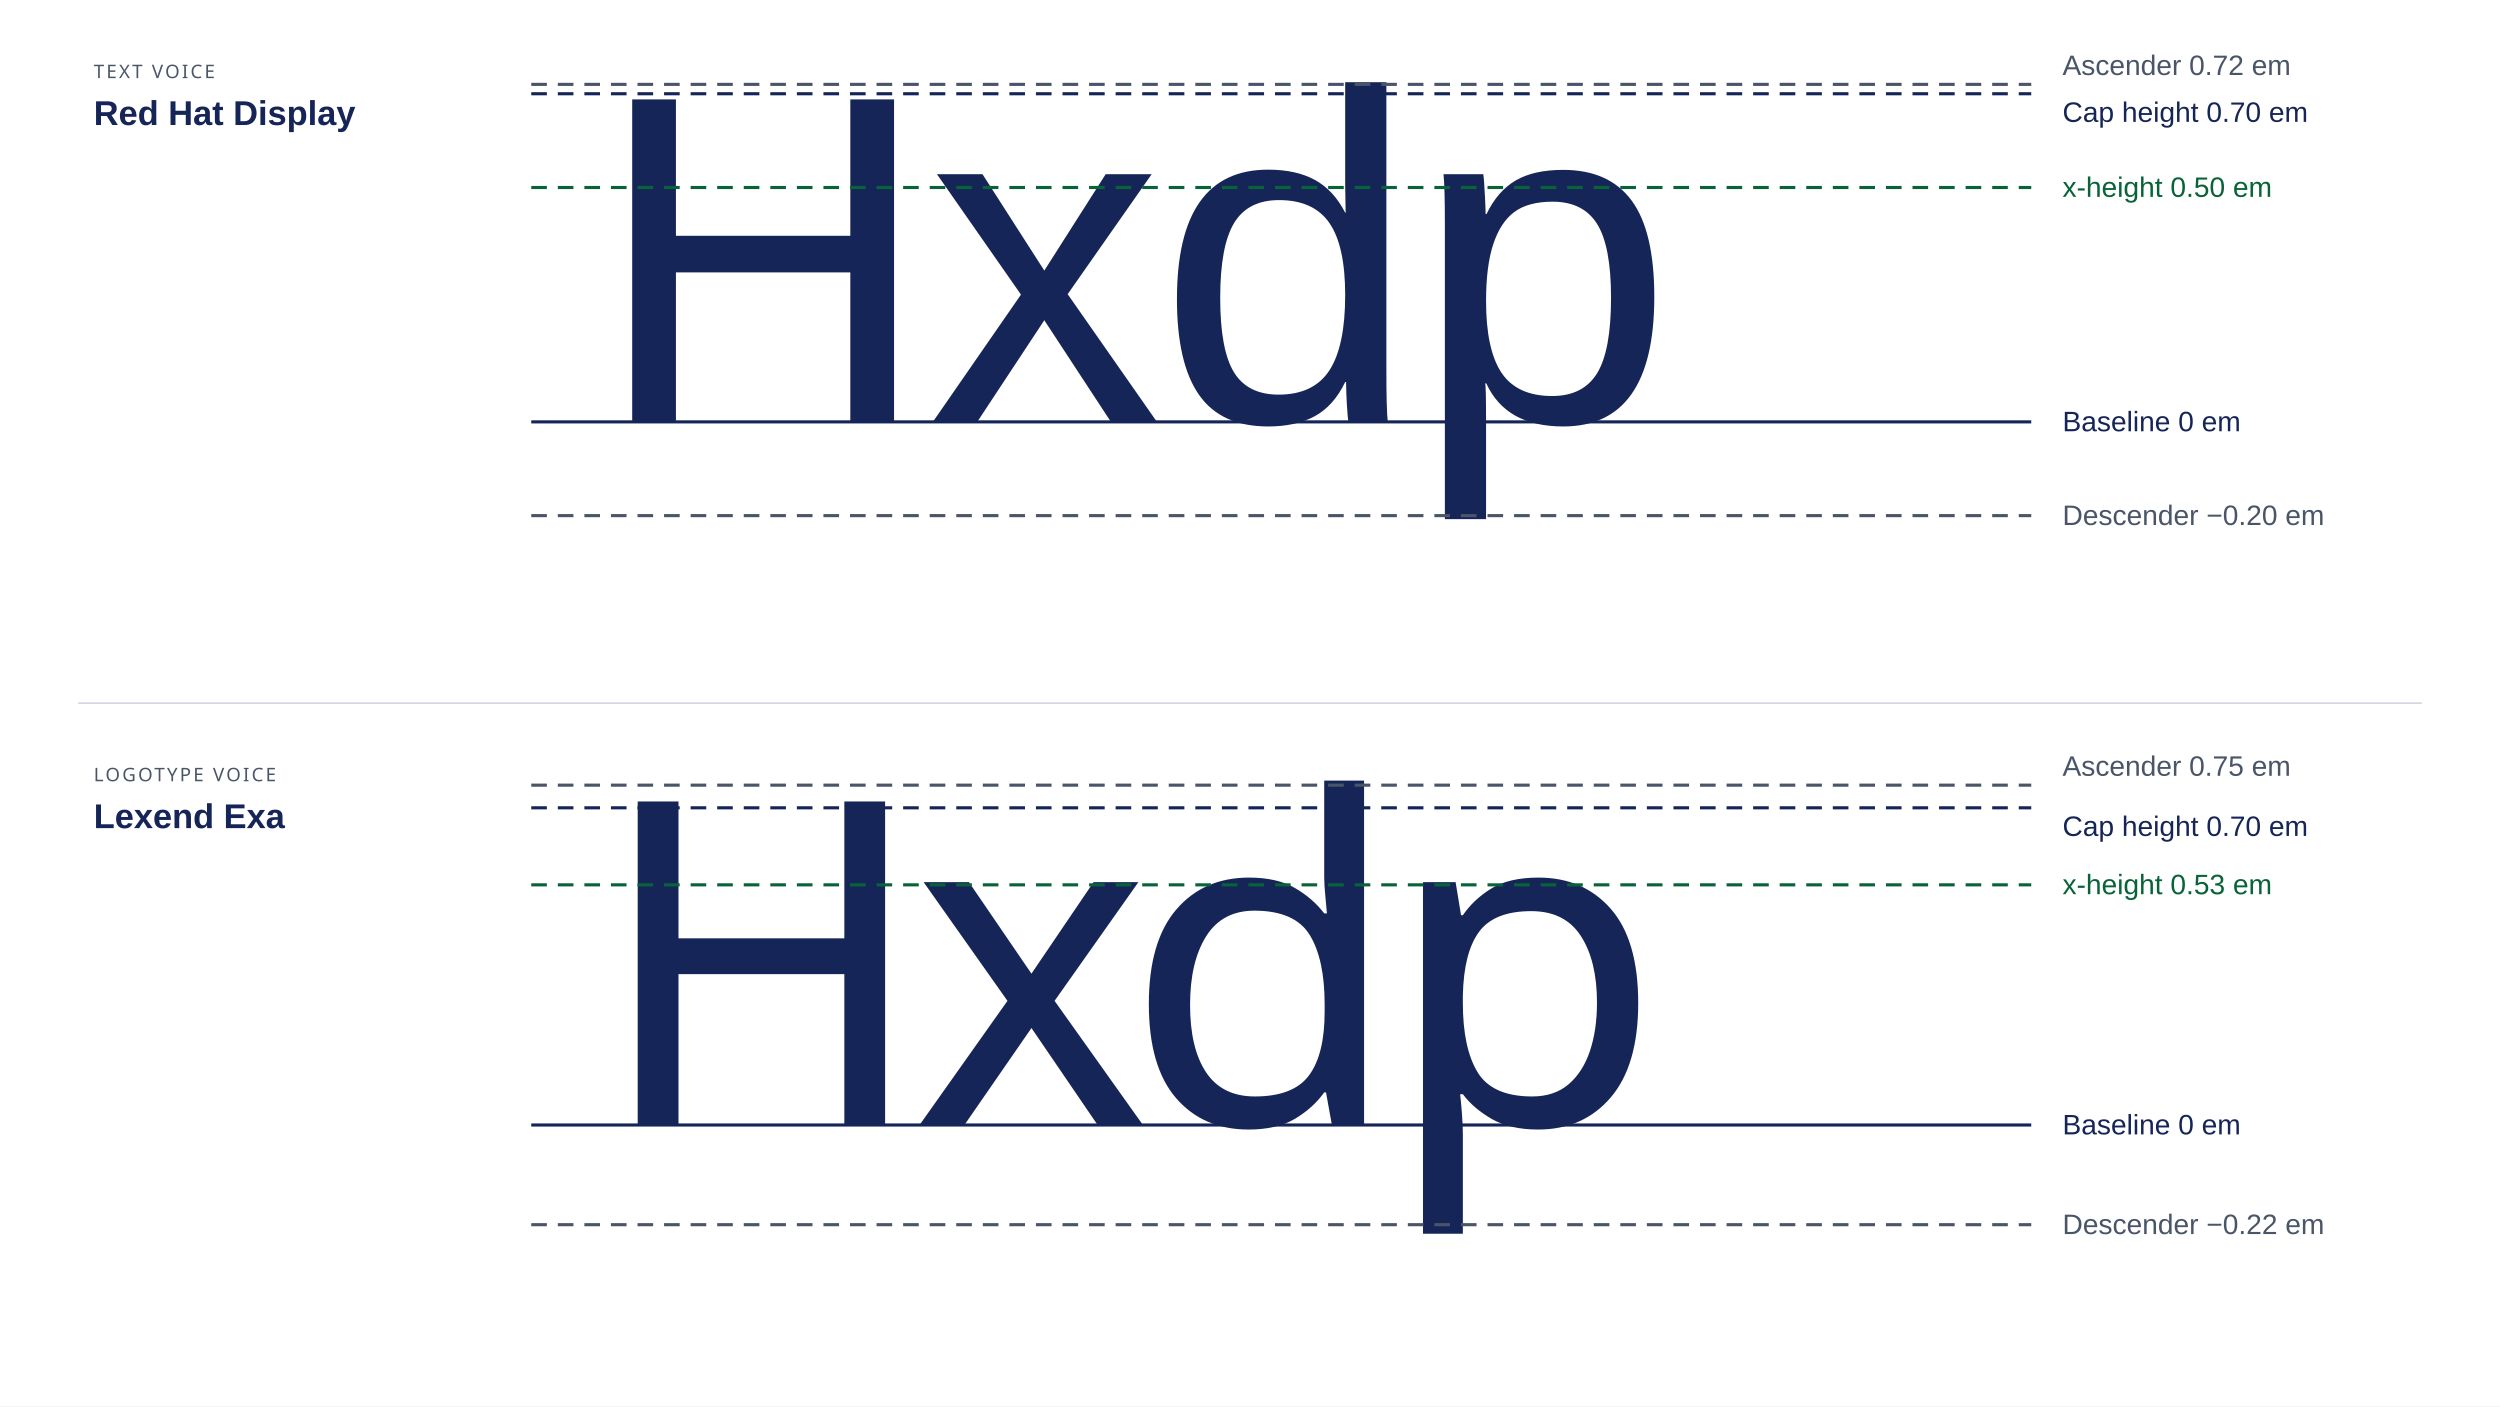
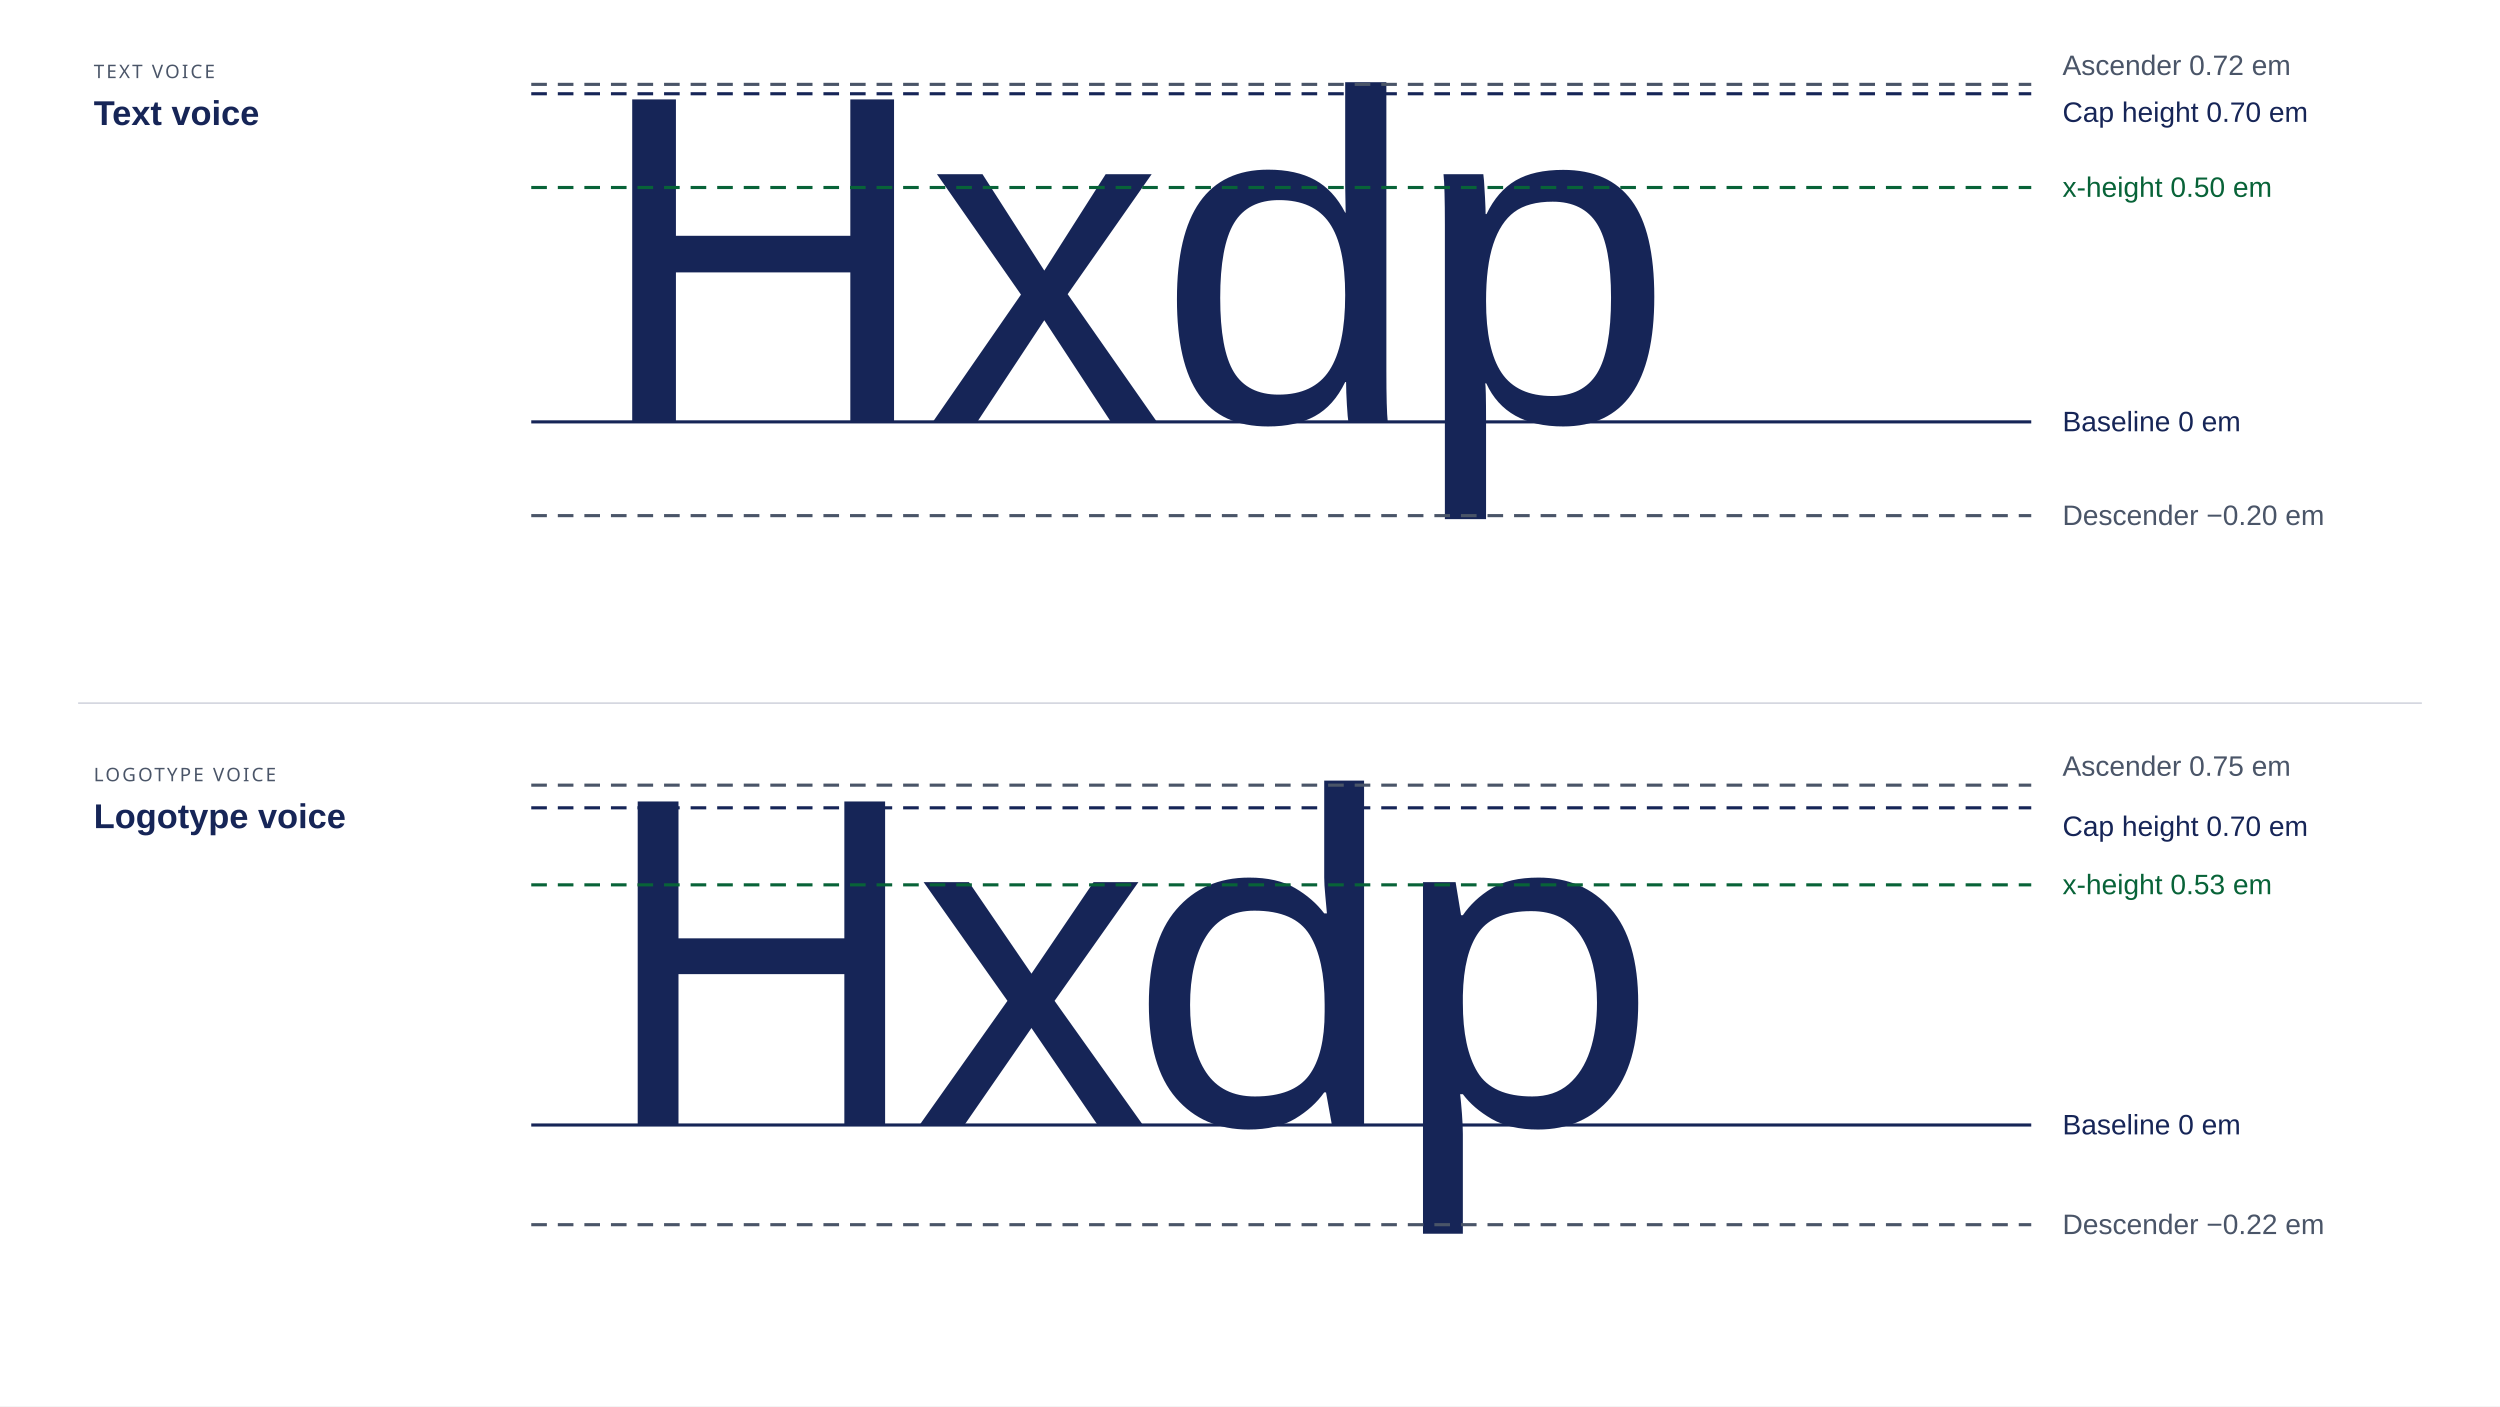
<svg xmlns="http://www.w3.org/2000/svg" viewBox="0 0 1600 900" data-export="typography-metrics" role="img" aria-label="Type construction: ascender, cap height, x-height, baseline and descender over large letters of both voices" style="color:rgb(22, 37, 87);fill:rgb(0, 0, 0);stroke:none;stroke-width:1px;" width="1600" height="900">
  <rect width="1600" height="900" fill="#FFFFFF" style="color:rgb(22, 37, 87);fill:rgb(255, 255, 255);stroke:none;stroke-width:1px;" />
  <g style="color:rgb(22, 37, 87);fill:rgb(0, 0, 0);stroke:none;stroke-width:1px;">
    <text x="60" y="50" font-size="12" font-weight="500" letter-spacing="1.4" fill="#4A5568" style="color:rgb(22, 37, 87);fill:rgb(74, 85, 104);stroke:none;stroke-width:1px;font-family:'Lexend Exa', 'Arial Black', system-ui, sans-serif;font-size:12px;font-weight:500;letter-spacing:1.4px;">TEXT VOICE</text>
-     <text x="60" y="80" font-size="22" font-weight="700" fill="#162557" style="color:rgb(22, 37, 87);fill:rgb(22, 37, 87);stroke:none;stroke-width:1px;font-family:'Red Hat Display', 'Helvetica Neue', Arial, system-ui, sans-serif;font-size:22px;font-weight:700;">Red Hat Display</text>
+     <text x="60" y="80" font-size="22" font-weight="700" fill="#162557" style="color:rgb(22, 37, 87);fill:rgb(22, 37, 87);stroke:none;stroke-width:1px;font-family:'Red Hat Display', 'Helvetica Neue', Arial, system-ui, sans-serif;font-size:22px;font-weight:700;">Text voice</text>
    <text x="380" y="270" font-size="300" font-weight="400" fill="#162557" letter-spacing="-3" style="color:rgb(22, 37, 87);fill:rgb(22, 37, 87);stroke:none;stroke-width:1px;font-family:'Red Hat Display', 'Helvetica Neue', Arial, system-ui, sans-serif;font-size:300px;font-weight:400;letter-spacing:-3px;">Hxdp</text>
    <g style="color:rgb(22, 37, 87);fill:rgb(0, 0, 0);stroke:none;stroke-width:1px;">
      <path d="M340 54H1300" stroke="#4A5568" stroke-width="2" stroke-dasharray="10 7" style="color:rgb(22, 37, 87);fill:rgb(0, 0, 0);stroke:rgb(74, 85, 104);stroke-width:2px;stroke-dasharray:10px, 7px;" />
      <text x="1320" y="48" font-size="18" font-weight="500" fill="#4A5568" style="color:rgb(22, 37, 87);fill:rgb(74, 85, 104);stroke:none;stroke-width:1px;font-family:'Red Hat Display', 'Helvetica Neue', Arial, system-ui, sans-serif;font-size:18px;font-weight:500;">Ascender 0.72 em</text>
    </g>
    <g style="color:rgb(22, 37, 87);fill:rgb(0, 0, 0);stroke:none;stroke-width:1px;">
      <path d="M340 60H1300" stroke="#162557" stroke-width="2" stroke-dasharray="10 7" style="color:rgb(22, 37, 87);fill:rgb(0, 0, 0);stroke:rgb(22, 37, 87);stroke-width:2px;stroke-dasharray:10px, 7px;" />
      <text x="1320" y="78" font-size="18" font-weight="500" fill="#162557" style="color:rgb(22, 37, 87);fill:rgb(22, 37, 87);stroke:none;stroke-width:1px;font-family:'Red Hat Display', 'Helvetica Neue', Arial, system-ui, sans-serif;font-size:18px;font-weight:500;">Cap height 0.70 em</text>
    </g>
    <g style="color:rgb(22, 37, 87);fill:rgb(0, 0, 0);stroke:none;stroke-width:1px;">
      <path d="M340 120H1300" stroke="#086338" stroke-width="2" stroke-dasharray="10 7" style="color:rgb(22, 37, 87);fill:rgb(0, 0, 0);stroke:rgb(8, 99, 56);stroke-width:2px;stroke-dasharray:10px, 7px;" />
      <text x="1320" y="126" font-size="18" font-weight="500" fill="#086338" style="color:rgb(22, 37, 87);fill:rgb(8, 99, 56);stroke:none;stroke-width:1px;font-family:'Red Hat Display', 'Helvetica Neue', Arial, system-ui, sans-serif;font-size:18px;font-weight:500;">x-height 0.50 em</text>
    </g>
    <g style="color:rgb(22, 37, 87);fill:rgb(0, 0, 0);stroke:none;stroke-width:1px;">
      <path d="M340 270H1300" stroke="#162557" stroke-width="2" style="color:rgb(22, 37, 87);fill:rgb(0, 0, 0);stroke:rgb(22, 37, 87);stroke-width:2px;" />
      <text x="1320" y="276" font-size="18" font-weight="500" fill="#162557" style="color:rgb(22, 37, 87);fill:rgb(22, 37, 87);stroke:none;stroke-width:1px;font-family:'Red Hat Display', 'Helvetica Neue', Arial, system-ui, sans-serif;font-size:18px;font-weight:500;">Baseline 0 em</text>
    </g>
    <g style="color:rgb(22, 37, 87);fill:rgb(0, 0, 0);stroke:none;stroke-width:1px;">
      <path d="M340 330H1300" stroke="#4A5568" stroke-width="2" stroke-dasharray="10 7" style="color:rgb(22, 37, 87);fill:rgb(0, 0, 0);stroke:rgb(74, 85, 104);stroke-width:2px;stroke-dasharray:10px, 7px;" />
      <text x="1320" y="336" font-size="18" font-weight="500" fill="#4A5568" style="color:rgb(22, 37, 87);fill:rgb(74, 85, 104);stroke:none;stroke-width:1px;font-family:'Red Hat Display', 'Helvetica Neue', Arial, system-ui, sans-serif;font-size:18px;font-weight:500;">Descender −0.20 em</text>
    </g>
  </g>
  <path d="M50 450H1550" stroke="#162557" stroke-opacity="0.2" style="color:rgb(22, 37, 87);fill:rgb(0, 0, 0);stroke:rgb(22, 37, 87);stroke-width:1px;stroke-opacity:0.2;" />
  <g style="color:rgb(22, 37, 87);fill:rgb(0, 0, 0);stroke:none;stroke-width:1px;">
    <text x="60" y="500" font-size="12" font-weight="500" letter-spacing="1.4" fill="#4A5568" style="color:rgb(22, 37, 87);fill:rgb(74, 85, 104);stroke:none;stroke-width:1px;font-family:'Lexend Exa', 'Arial Black', system-ui, sans-serif;font-size:12px;font-weight:500;letter-spacing:1.4px;">LOGOTYPE VOICE</text>
-     <text x="60" y="530" font-size="22" font-weight="700" fill="#162557" style="color:rgb(22, 37, 87);fill:rgb(22, 37, 87);stroke:none;stroke-width:1px;font-family:'Red Hat Display', 'Helvetica Neue', Arial, system-ui, sans-serif;font-size:22px;font-weight:700;">Lexend Exa</text>
+     <text x="60" y="530" font-size="22" font-weight="700" fill="#162557" style="color:rgb(22, 37, 87);fill:rgb(22, 37, 87);stroke:none;stroke-width:1px;font-family:'Red Hat Display', 'Helvetica Neue', Arial, system-ui, sans-serif;font-size:22px;font-weight:700;">Logotype voice</text>
    <text x="380" y="720" font-size="290" font-weight="500" fill="#162557" style="color:rgb(22, 37, 87);fill:rgb(22, 37, 87);stroke:none;stroke-width:1px;font-family:'Lexend Exa', 'Arial Black', system-ui, sans-serif;font-size:290px;font-weight:500;letter-spacing:-11.6px;" letter-spacing="-11.6">Hxdp</text>
    <g style="color:rgb(22, 37, 87);fill:rgb(0, 0, 0);stroke:none;stroke-width:1px;">
      <path d="M340 502.5H1300" stroke="#4A5568" stroke-width="2" stroke-dasharray="10 7" style="color:rgb(22, 37, 87);fill:rgb(0, 0, 0);stroke:rgb(74, 85, 104);stroke-width:2px;stroke-dasharray:10px, 7px;" />
      <text x="1320" y="496.5" font-size="18" font-weight="500" fill="#4A5568" style="color:rgb(22, 37, 87);fill:rgb(74, 85, 104);stroke:none;stroke-width:1px;font-family:'Red Hat Display', 'Helvetica Neue', Arial, system-ui, sans-serif;font-size:18px;font-weight:500;">Ascender 0.75 em</text>
    </g>
    <g style="color:rgb(22, 37, 87);fill:rgb(0, 0, 0);stroke:none;stroke-width:1px;">
      <path d="M340 517H1300" stroke="#162557" stroke-width="2" stroke-dasharray="10 7" style="color:rgb(22, 37, 87);fill:rgb(0, 0, 0);stroke:rgb(22, 37, 87);stroke-width:2px;stroke-dasharray:10px, 7px;" />
      <text x="1320" y="535" font-size="18" font-weight="500" fill="#162557" style="color:rgb(22, 37, 87);fill:rgb(22, 37, 87);stroke:none;stroke-width:1px;font-family:'Red Hat Display', 'Helvetica Neue', Arial, system-ui, sans-serif;font-size:18px;font-weight:500;">Cap height 0.70 em</text>
    </g>
    <g style="color:rgb(22, 37, 87);fill:rgb(0, 0, 0);stroke:none;stroke-width:1px;">
      <path d="M340 566.3H1300" stroke="#086338" stroke-width="2" stroke-dasharray="10 7" style="color:rgb(22, 37, 87);fill:rgb(0, 0, 0);stroke:rgb(8, 99, 56);stroke-width:2px;stroke-dasharray:10px, 7px;" />
      <text x="1320" y="572.3" font-size="18" font-weight="500" fill="#086338" style="color:rgb(22, 37, 87);fill:rgb(8, 99, 56);stroke:none;stroke-width:1px;font-family:'Red Hat Display', 'Helvetica Neue', Arial, system-ui, sans-serif;font-size:18px;font-weight:500;">x-height 0.53 em</text>
    </g>
    <g style="color:rgb(22, 37, 87);fill:rgb(0, 0, 0);stroke:none;stroke-width:1px;">
      <path d="M340 720H1300" stroke="#162557" stroke-width="2" style="color:rgb(22, 37, 87);fill:rgb(0, 0, 0);stroke:rgb(22, 37, 87);stroke-width:2px;" />
      <text x="1320" y="726" font-size="18" font-weight="500" fill="#162557" style="color:rgb(22, 37, 87);fill:rgb(22, 37, 87);stroke:none;stroke-width:1px;font-family:'Red Hat Display', 'Helvetica Neue', Arial, system-ui, sans-serif;font-size:18px;font-weight:500;">Baseline 0 em</text>
    </g>
    <g style="color:rgb(22, 37, 87);fill:rgb(0, 0, 0);stroke:none;stroke-width:1px;">
      <path d="M340 783.8H1300" stroke="#4A5568" stroke-width="2" stroke-dasharray="10 7" style="color:rgb(22, 37, 87);fill:rgb(0, 0, 0);stroke:rgb(74, 85, 104);stroke-width:2px;stroke-dasharray:10px, 7px;" />
      <text x="1320" y="789.8" font-size="18" font-weight="500" fill="#4A5568" style="color:rgb(22, 37, 87);fill:rgb(74, 85, 104);stroke:none;stroke-width:1px;font-family:'Red Hat Display', 'Helvetica Neue', Arial, system-ui, sans-serif;font-size:18px;font-weight:500;">Descender −0.22 em</text>
    </g>
  </g>
</svg>
